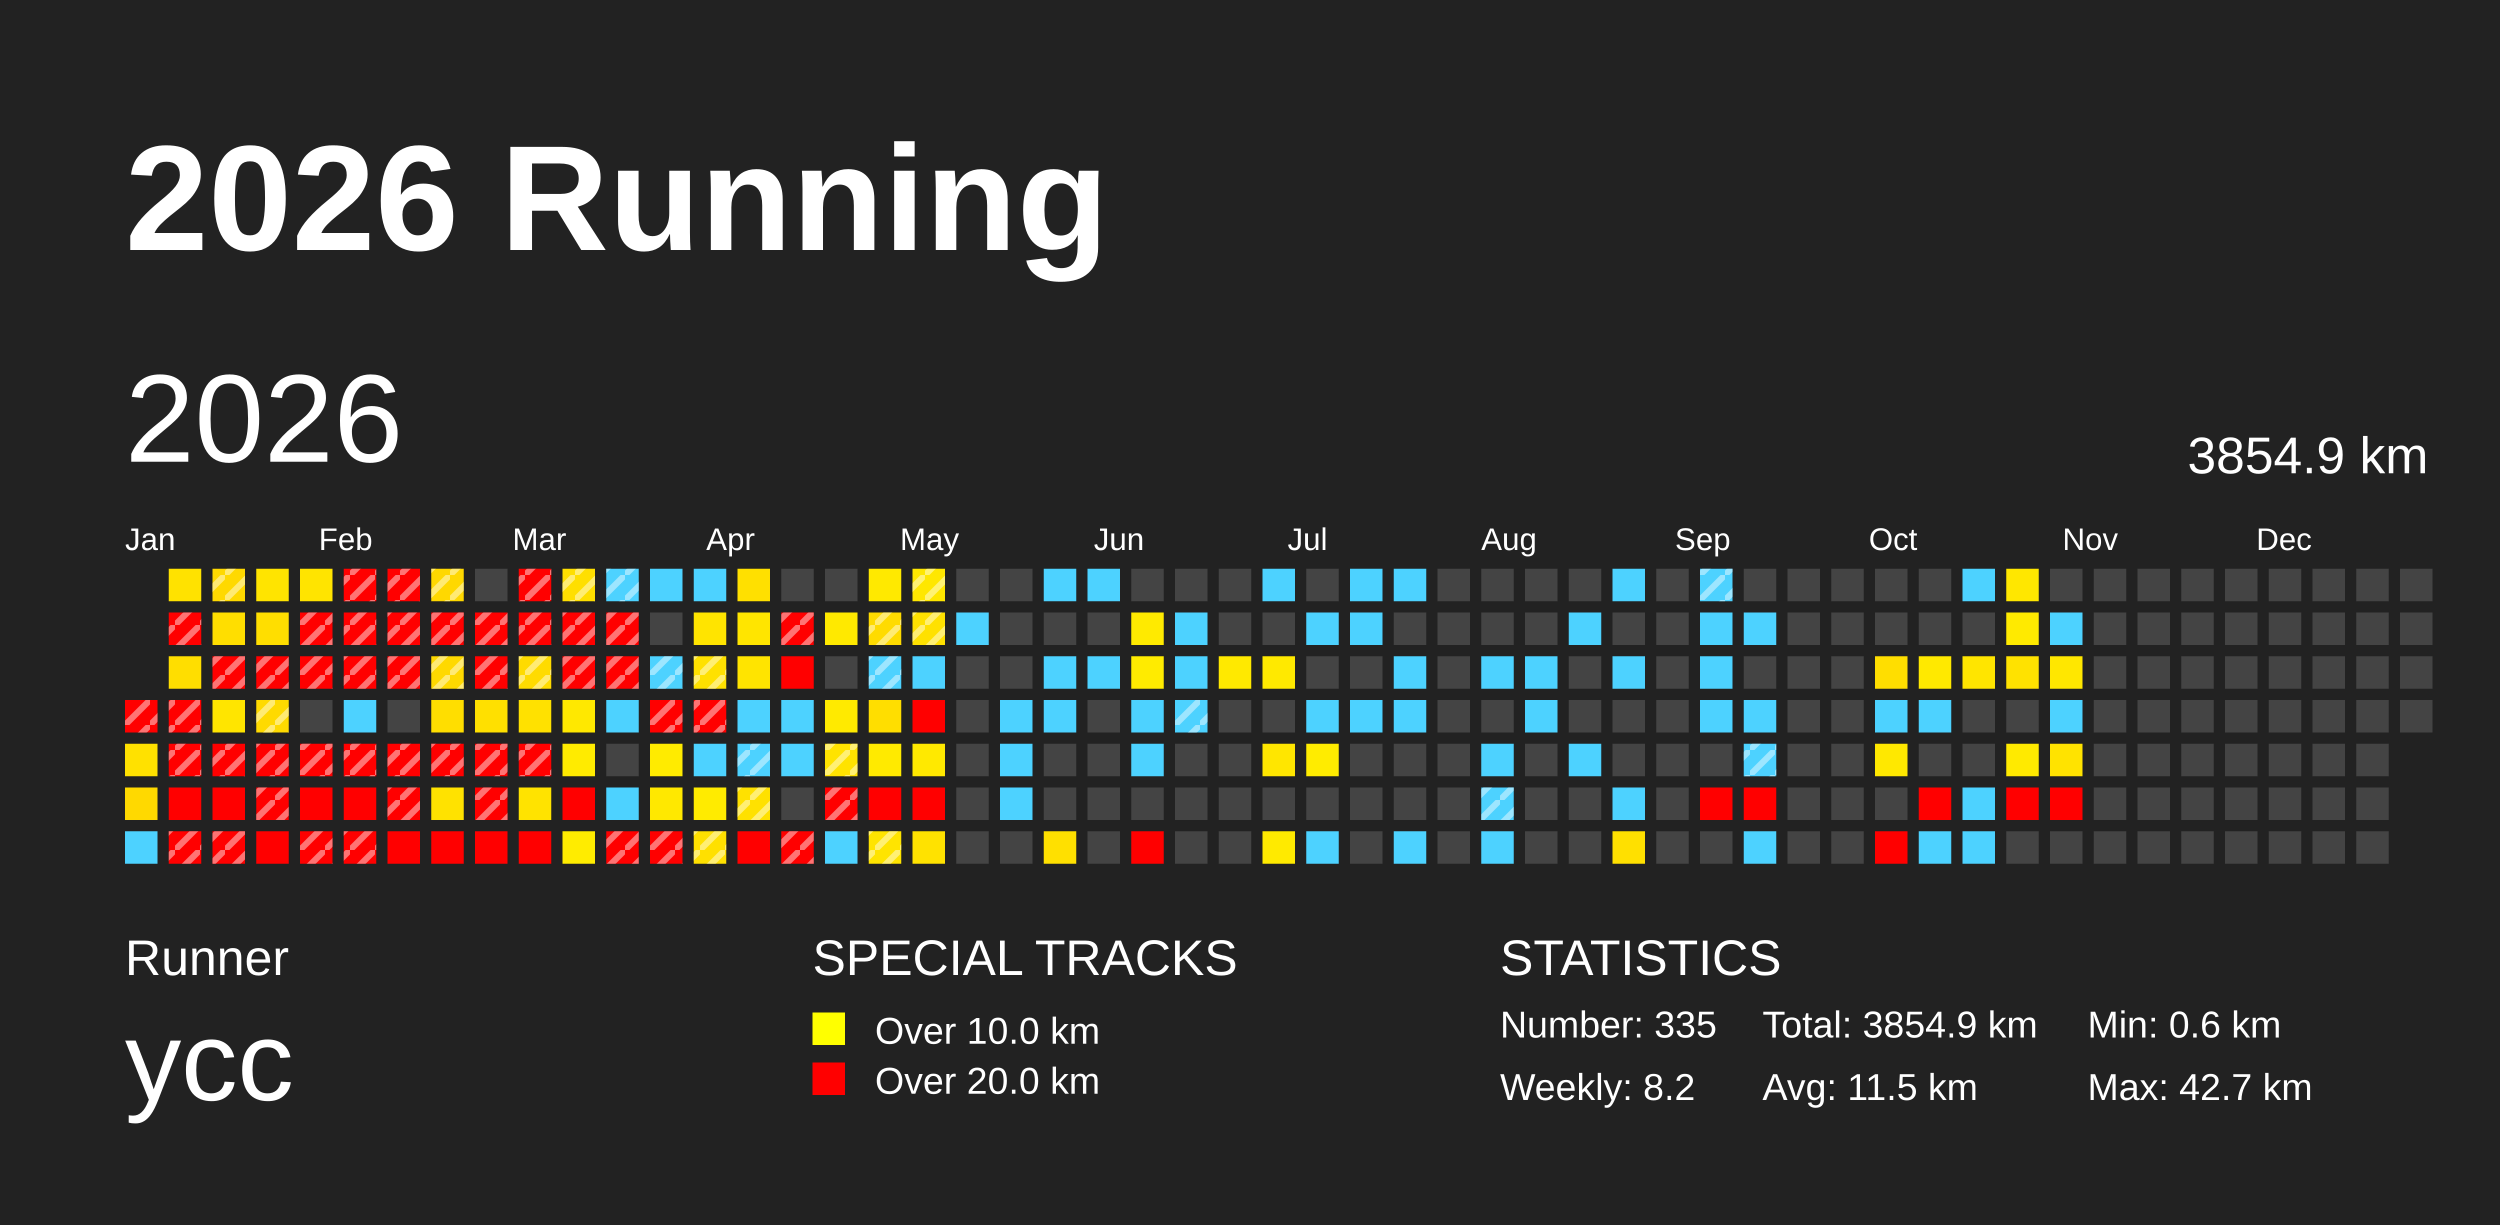
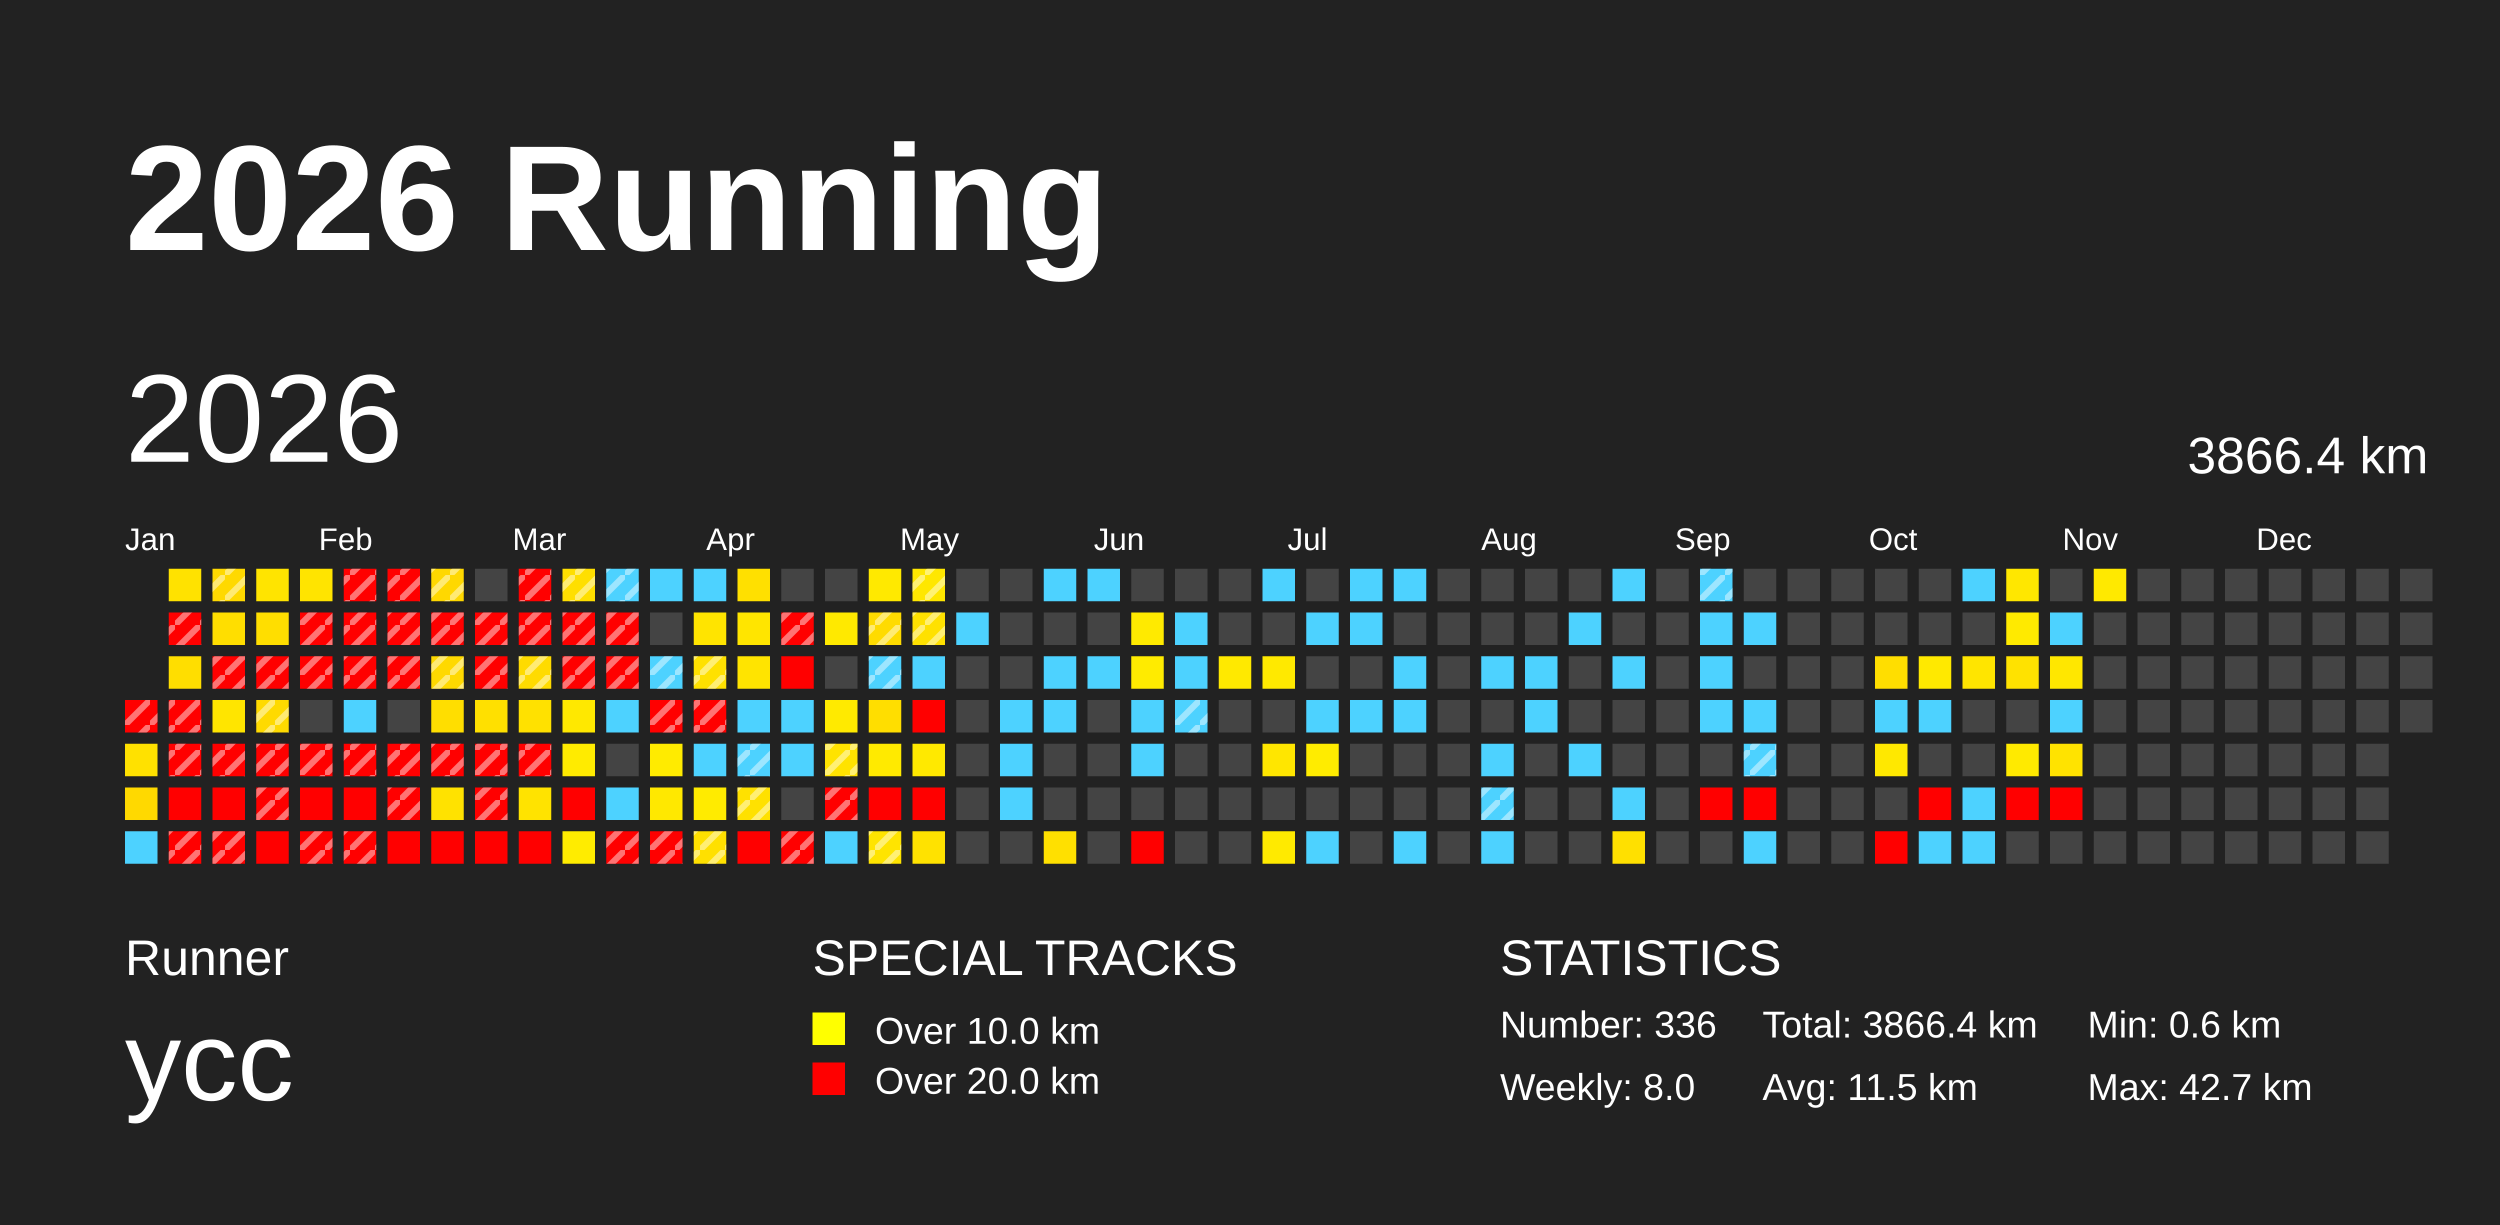
<svg xmlns="http://www.w3.org/2000/svg" baseProfile="full" height="98mm" version="1.1" viewBox="0,0,200,98" width="200mm">
  <defs>
    <pattern height="2" id="indoor-stripe" patternUnits="userSpaceOnUse" width="2">
      <line stroke="white" stroke-opacity="0.45" stroke-width="0.5" x1="0" x2="2" y1="2" y2="0" />
    </pattern>
  </defs>
  <rect fill="#222222" height="98" width="200" x="0" y="0" />
  <text fill="#FFFFFF" style="font-size:12px; font-family:Arial; font-weight:bold;" x="10" y="20">2026 Running</text>
  <text fill="#FFFFFF" style="font-size:4px; font-family:Arial" x="10" y="78">Runner</text>
  <text fill="#FFFFFF" style="font-size:9px; font-family:Arial" x="10" y="88">ycc</text>
  <text fill="#FFFFFF" style="font-size:4px; font-family:Arial" x="65" y="78">SPECIAL TRACKS</text>
  <rect fill="yellow" height="2.6" width="2.6" x="65" y="81" />
  <text fill="#FFFFFF" style="font-size:3px; font-family:Arial" x="70" y="83.5">Over 10.0 km</text>
  <rect fill="red" height="2.6" width="2.6" x="65" y="85" />
  <text fill="#FFFFFF" style="font-size:3px; font-family:Arial" x="70" y="87.5">Over 20.0 km</text>
  <text fill="#FFFFFF" style="font-size:4px; font-family:Arial" x="120" y="78">STATISTICS</text>
-   <text fill="#FFFFFF" style="font-size:3px; font-family:Arial" x="120" y="83">Number: 335</text>
-   <text fill="#FFFFFF" style="font-size:3px; font-family:Arial" x="120" y="88">Weekly: 8.2</text>
-   <text fill="#FFFFFF" style="font-size:3px; font-family:Arial" x="141" y="83">Total: 3854.9 km</text>
+   <text fill="#FFFFFF" style="font-size:3px; font-family:Arial" x="120" y="83">Number: 336</text>
+   <text fill="#FFFFFF" style="font-size:3px; font-family:Arial" x="120" y="88">Weekly: 8.0</text>
+   <text fill="#FFFFFF" style="font-size:3px; font-family:Arial" x="141" y="83">Total: 3866.4 km</text>
  <text fill="#FFFFFF" style="font-size:3px; font-family:Arial" x="141" y="88">Avg: 11.5 km</text>
  <text fill="#FFFFFF" style="font-size:3px; font-family:Arial" x="167" y="83">Min: 0.6 km</text>
  <text fill="#FFFFFF" style="font-size:3px; font-family:Arial" x="167" y="88">Max: 42.7 km</text>
  <text dominant-baseline="hanging" fill="#FFFFFF" style="font-size:10.0px; font-family:Arial;" x="10" y="30">2026</text>
-   <text dominant-baseline="hanging" fill="#FFFFFF" style="font-size:4.125px; font-family:Arial;" x="175" y="35">3854.9 km</text>
+   <text dominant-baseline="hanging" fill="#FFFFFF" style="font-size:4.125px; font-family:Arial;" x="175" y="35">3866.4 km</text>
  <text fill="#FFFFFF" style="font-size:2.5px; font-family:Arial" x="10.0" y="44">Jan</text>
  <text fill="#FFFFFF" style="font-size:2.5px; font-family:Arial" x="25.5" y="44">Feb</text>
  <text fill="#FFFFFF" style="font-size:2.5px; font-family:Arial" x="41.0" y="44">Mar</text>
  <text fill="#FFFFFF" style="font-size:2.5px; font-family:Arial" x="56.5" y="44">Apr</text>
  <text fill="#FFFFFF" style="font-size:2.5px; font-family:Arial" x="72.0" y="44">May</text>
  <text fill="#FFFFFF" style="font-size:2.5px; font-family:Arial" x="87.5" y="44">Jun</text>
  <text fill="#FFFFFF" style="font-size:2.5px; font-family:Arial" x="103.0" y="44">Jul</text>
  <text fill="#FFFFFF" style="font-size:2.5px; font-family:Arial" x="118.5" y="44">Aug</text>
  <text fill="#FFFFFF" style="font-size:2.5px; font-family:Arial" x="134.0" y="44">Sep</text>
  <text fill="#FFFFFF" style="font-size:2.5px; font-family:Arial" x="149.5" y="44">Oct</text>
  <text fill="#FFFFFF" style="font-size:2.5px; font-family:Arial" x="165.0" y="44">Nov</text>
  <text fill="#FFFFFF" style="font-size:2.5px; font-family:Arial" x="180.5" y="44">Dec</text>
  <rect fill="red" height="2.6" width="2.6" x="10.0" y="56.0" />
  <rect fill="url(#indoor-stripe)" height="2.6" width="2.6" x="10.0" y="56.0" />
  <rect fill="#ffe100" height="2.6" width="2.6" x="10.0" y="59.5" />
  <rect fill="#ffd900" height="2.6" width="2.6" x="10.0" y="63.0" />
  <rect fill="#4dd2ff" height="2.6" width="2.6" x="10.0" y="66.5" />
  <rect fill="#ffe200" height="2.6" width="2.6" x="13.5" y="45.5" />
  <rect fill="red" height="2.6" width="2.6" x="13.5" y="49.0" />
  <rect fill="url(#indoor-stripe)" height="2.6" width="2.6" x="13.5" y="49.0" />
  <rect fill="#ffde00" height="2.6" width="2.6" x="13.5" y="52.5" />
  <rect fill="red" height="2.6" width="2.6" x="13.5" y="56.0" />
  <rect fill="url(#indoor-stripe)" height="2.6" width="2.6" x="13.5" y="56.0" />
  <rect fill="red" height="2.6" width="2.6" x="13.5" y="59.5" />
  <rect fill="url(#indoor-stripe)" height="2.6" width="2.6" x="13.5" y="59.5" />
  <rect fill="red" height="2.6" width="2.6" x="13.5" y="63.0" />
  <rect fill="red" height="2.6" width="2.6" x="13.5" y="66.5" />
  <rect fill="url(#indoor-stripe)" height="2.6" width="2.6" x="13.5" y="66.5" />
  <rect fill="#ffd900" height="2.6" width="2.6" x="17.0" y="45.5" />
  <rect fill="url(#indoor-stripe)" height="2.6" width="2.6" x="17.0" y="45.5" />
  <rect fill="#ffde00" height="2.6" width="2.6" x="17.0" y="49.0" />
  <rect fill="red" height="2.6" width="2.6" x="17.0" y="52.5" />
  <rect fill="url(#indoor-stripe)" height="2.6" width="2.6" x="17.0" y="52.5" />
  <rect fill="#ffe500" height="2.6" width="2.6" x="17.0" y="56.0" />
  <rect fill="red" height="2.6" width="2.6" x="17.0" y="59.5" />
  <rect fill="url(#indoor-stripe)" height="2.6" width="2.6" x="17.0" y="59.5" />
  <rect fill="red" height="2.6" width="2.6" x="17.0" y="63.0" />
  <rect fill="red" height="2.6" width="2.6" x="17.0" y="66.5" />
  <rect fill="url(#indoor-stripe)" height="2.6" width="2.6" x="17.0" y="66.5" />
  <rect fill="#ffe400" height="2.6" width="2.6" x="20.5" y="45.5" />
  <rect fill="#ffde00" height="2.6" width="2.6" x="20.5" y="49.0" />
  <rect fill="red" height="2.6" width="2.6" x="20.5" y="52.5" />
  <rect fill="url(#indoor-stripe)" height="2.6" width="2.6" x="20.5" y="52.5" />
  <rect fill="#ffda00" height="2.6" width="2.6" x="20.5" y="56.0" />
  <rect fill="url(#indoor-stripe)" height="2.6" width="2.6" x="20.5" y="56.0" />
  <rect fill="red" height="2.6" width="2.6" x="20.5" y="59.5" />
  <rect fill="url(#indoor-stripe)" height="2.6" width="2.6" x="20.5" y="59.5" />
  <rect fill="red" height="2.6" width="2.6" x="20.5" y="63.0" />
  <rect fill="url(#indoor-stripe)" height="2.6" width="2.6" x="20.5" y="63.0" />
  <rect fill="red" height="2.6" width="2.6" x="20.5" y="66.5" />
  <rect fill="#ffe400" height="2.6" width="2.6" x="24.0" y="45.5" />
  <rect fill="red" height="2.6" width="2.6" x="24.0" y="49.0" />
  <rect fill="url(#indoor-stripe)" height="2.6" width="2.6" x="24.0" y="49.0" />
  <rect fill="red" height="2.6" width="2.6" x="24.0" y="52.5" />
  <rect fill="url(#indoor-stripe)" height="2.6" width="2.6" x="24.0" y="52.5" />
  <rect fill="#444444" height="2.6" width="2.6" x="24.0" y="56.0" />
  <rect fill="red" height="2.6" width="2.6" x="24.0" y="59.5" />
  <rect fill="url(#indoor-stripe)" height="2.6" width="2.6" x="24.0" y="59.5" />
  <rect fill="red" height="2.6" width="2.6" x="24.0" y="63.0" />
  <rect fill="red" height="2.6" width="2.6" x="24.0" y="66.5" />
  <rect fill="url(#indoor-stripe)" height="2.6" width="2.6" x="24.0" y="66.5" />
  <rect fill="red" height="2.6" width="2.6" x="27.5" y="45.5" />
  <rect fill="url(#indoor-stripe)" height="2.6" width="2.6" x="27.5" y="45.5" />
  <rect fill="red" height="2.6" width="2.6" x="27.5" y="49.0" />
  <rect fill="url(#indoor-stripe)" height="2.6" width="2.6" x="27.5" y="49.0" />
  <rect fill="red" height="2.6" width="2.6" x="27.5" y="52.5" />
  <rect fill="url(#indoor-stripe)" height="2.6" width="2.6" x="27.5" y="52.5" />
  <rect fill="#4dd2ff" height="2.6" width="2.6" x="27.5" y="56.0" />
  <rect fill="red" height="2.6" width="2.6" x="27.5" y="59.5" />
  <rect fill="url(#indoor-stripe)" height="2.6" width="2.6" x="27.5" y="59.5" />
  <rect fill="red" height="2.6" width="2.6" x="27.5" y="63.0" />
  <rect fill="red" height="2.6" width="2.6" x="27.5" y="66.5" />
  <rect fill="url(#indoor-stripe)" height="2.6" width="2.6" x="27.5" y="66.5" />
  <rect fill="red" height="2.6" width="2.6" x="31.0" y="45.5" />
  <rect fill="url(#indoor-stripe)" height="2.6" width="2.6" x="31.0" y="45.5" />
  <rect fill="red" height="2.6" width="2.6" x="31.0" y="49.0" />
  <rect fill="url(#indoor-stripe)" height="2.6" width="2.6" x="31.0" y="49.0" />
  <rect fill="red" height="2.6" width="2.6" x="31.0" y="52.5" />
  <rect fill="url(#indoor-stripe)" height="2.6" width="2.6" x="31.0" y="52.5" />
  <rect fill="#444444" height="2.6" width="2.6" x="31.0" y="56.0" />
  <rect fill="red" height="2.6" width="2.6" x="31.0" y="59.5" />
  <rect fill="url(#indoor-stripe)" height="2.6" width="2.6" x="31.0" y="59.5" />
  <rect fill="red" height="2.6" width="2.6" x="31.0" y="63.0" />
  <rect fill="url(#indoor-stripe)" height="2.6" width="2.6" x="31.0" y="63.0" />
  <rect fill="red" height="2.6" width="2.6" x="31.0" y="66.5" />
  <rect fill="#ffd800" height="2.6" width="2.6" x="34.5" y="45.5" />
  <rect fill="url(#indoor-stripe)" height="2.6" width="2.6" x="34.5" y="45.5" />
  <rect fill="red" height="2.6" width="2.6" x="34.5" y="49.0" />
  <rect fill="url(#indoor-stripe)" height="2.6" width="2.6" x="34.5" y="49.0" />
  <rect fill="#ffd900" height="2.6" width="2.6" x="34.5" y="52.5" />
  <rect fill="url(#indoor-stripe)" height="2.6" width="2.6" x="34.5" y="52.5" />
  <rect fill="#ffde00" height="2.6" width="2.6" x="34.5" y="56.0" />
  <rect fill="red" height="2.6" width="2.6" x="34.5" y="59.5" />
  <rect fill="url(#indoor-stripe)" height="2.6" width="2.6" x="34.5" y="59.5" />
  <rect fill="#ffe200" height="2.6" width="2.6" x="34.5" y="63.0" />
  <rect fill="red" height="2.6" width="2.6" x="34.5" y="66.5" />
  <rect fill="#444444" height="2.6" width="2.6" x="38.0" y="45.5" />
  <rect fill="red" height="2.6" width="2.6" x="38.0" y="49.0" />
  <rect fill="url(#indoor-stripe)" height="2.6" width="2.6" x="38.0" y="49.0" />
  <rect fill="red" height="2.6" width="2.6" x="38.0" y="52.5" />
  <rect fill="url(#indoor-stripe)" height="2.6" width="2.6" x="38.0" y="52.5" />
  <rect fill="#ffe000" height="2.6" width="2.6" x="38.0" y="56.0" />
  <rect fill="red" height="2.6" width="2.6" x="38.0" y="59.5" />
  <rect fill="url(#indoor-stripe)" height="2.6" width="2.6" x="38.0" y="59.5" />
  <rect fill="red" height="2.6" width="2.6" x="38.0" y="63.0" />
  <rect fill="url(#indoor-stripe)" height="2.6" width="2.6" x="38.0" y="63.0" />
  <rect fill="red" height="2.6" width="2.6" x="38.0" y="66.5" />
  <rect fill="red" height="2.6" width="2.6" x="41.5" y="45.5" />
  <rect fill="url(#indoor-stripe)" height="2.6" width="2.6" x="41.5" y="45.5" />
  <rect fill="red" height="2.6" width="2.6" x="41.5" y="49.0" />
  <rect fill="url(#indoor-stripe)" height="2.6" width="2.6" x="41.5" y="49.0" />
  <rect fill="#ffdb00" height="2.6" width="2.6" x="41.5" y="52.5" />
  <rect fill="url(#indoor-stripe)" height="2.6" width="2.6" x="41.5" y="52.5" />
  <rect fill="#ffe100" height="2.6" width="2.6" x="41.5" y="56.0" />
  <rect fill="red" height="2.6" width="2.6" x="41.5" y="59.5" />
  <rect fill="url(#indoor-stripe)" height="2.6" width="2.6" x="41.5" y="59.5" />
  <rect fill="#ffe300" height="2.6" width="2.6" x="41.5" y="63.0" />
  <rect fill="red" height="2.6" width="2.6" x="41.5" y="66.5" />
  <rect fill="#ffdf00" height="2.6" width="2.6" x="45.0" y="45.5" />
  <rect fill="url(#indoor-stripe)" height="2.6" width="2.6" x="45.0" y="45.5" />
  <rect fill="red" height="2.6" width="2.6" x="45.0" y="49.0" />
  <rect fill="url(#indoor-stripe)" height="2.6" width="2.6" x="45.0" y="49.0" />
  <rect fill="red" height="2.6" width="2.6" x="45.0" y="52.5" />
  <rect fill="url(#indoor-stripe)" height="2.6" width="2.6" x="45.0" y="52.5" />
  <rect fill="#ffe800" height="2.6" width="2.6" x="45.0" y="56.0" />
  <rect fill="#ffeb00" height="2.6" width="2.6" x="45.0" y="59.5" />
  <rect fill="red" height="2.6" width="2.6" x="45.0" y="63.0" />
  <rect fill="#ffec00" height="2.6" width="2.6" x="45.0" y="66.5" />
  <rect fill="#4dd2ff" height="2.6" width="2.6" x="48.5" y="45.5" />
  <rect fill="url(#indoor-stripe)" height="2.6" width="2.6" x="48.5" y="45.5" />
  <rect fill="red" height="2.6" width="2.6" x="48.5" y="49.0" />
  <rect fill="url(#indoor-stripe)" height="2.6" width="2.6" x="48.5" y="49.0" />
  <rect fill="red" height="2.6" width="2.6" x="48.5" y="52.5" />
  <rect fill="url(#indoor-stripe)" height="2.6" width="2.6" x="48.5" y="52.5" />
  <rect fill="#4dd2ff" height="2.6" width="2.6" x="48.5" y="56.0" />
  <rect fill="#444444" height="2.6" width="2.6" x="48.5" y="59.5" />
  <rect fill="#4dd2ff" height="2.6" width="2.6" x="48.5" y="63.0" />
  <rect fill="red" height="2.6" width="2.6" x="48.5" y="66.5" />
  <rect fill="url(#indoor-stripe)" height="2.6" width="2.6" x="48.5" y="66.5" />
  <rect fill="#4dd2ff" height="2.6" width="2.6" x="52.0" y="45.5" />
  <rect fill="#444444" height="2.6" width="2.6" x="52.0" y="49.0" />
  <rect fill="#4dd2ff" height="2.6" width="2.6" x="52.0" y="52.5" />
  <rect fill="url(#indoor-stripe)" height="2.6" width="2.6" x="52.0" y="52.5" />
  <rect fill="red" height="2.6" width="2.6" x="52.0" y="56.0" />
  <rect fill="url(#indoor-stripe)" height="2.6" width="2.6" x="52.0" y="56.0" />
  <rect fill="#ffeb00" height="2.6" width="2.6" x="52.0" y="59.5" />
  <rect fill="#ffe800" height="2.6" width="2.6" x="52.0" y="63.0" />
  <rect fill="red" height="2.6" width="2.6" x="52.0" y="66.5" />
  <rect fill="url(#indoor-stripe)" height="2.6" width="2.6" x="52.0" y="66.5" />
  <rect fill="#4dd2ff" height="2.6" width="2.6" x="55.5" y="45.5" />
  <rect fill="#ffe400" height="2.6" width="2.6" x="55.5" y="49.0" />
  <rect fill="#ffe100" height="2.6" width="2.6" x="55.5" y="52.5" />
  <rect fill="url(#indoor-stripe)" height="2.6" width="2.6" x="55.5" y="52.5" />
  <rect fill="red" height="2.6" width="2.6" x="55.5" y="56.0" />
  <rect fill="url(#indoor-stripe)" height="2.6" width="2.6" x="55.5" y="56.0" />
  <rect fill="#4dd2ff" height="2.6" width="2.6" x="55.5" y="59.5" />
  <rect fill="#ffeb00" height="2.6" width="2.6" x="55.5" y="63.0" />
  <rect fill="#ffe000" height="2.6" width="2.6" x="55.5" y="66.5" />
  <rect fill="url(#indoor-stripe)" height="2.6" width="2.6" x="55.5" y="66.5" />
  <rect fill="#ffe000" height="2.6" width="2.6" x="59.0" y="45.5" />
  <rect fill="#ffe500" height="2.6" width="2.6" x="59.0" y="49.0" />
  <rect fill="#ffe400" height="2.6" width="2.6" x="59.0" y="52.5" />
  <rect fill="#4dd2ff" height="2.6" width="2.6" x="59.0" y="56.0" />
  <rect fill="#4dd2ff" height="2.6" width="2.6" x="59.0" y="59.5" />
  <rect fill="url(#indoor-stripe)" height="2.6" width="2.6" x="59.0" y="59.5" />
  <rect fill="#ffe100" height="2.6" width="2.6" x="59.0" y="63.0" />
  <rect fill="url(#indoor-stripe)" height="2.6" width="2.6" x="59.0" y="63.0" />
  <rect fill="red" height="2.6" width="2.6" x="59.0" y="66.5" />
  <rect fill="#444444" height="2.6" width="2.6" x="62.5" y="45.5" />
  <rect fill="red" height="2.6" width="2.6" x="62.5" y="49.0" />
  <rect fill="url(#indoor-stripe)" height="2.6" width="2.6" x="62.5" y="49.0" />
  <rect fill="red" height="2.6" width="2.6" x="62.5" y="52.5" />
  <rect fill="#4dd2ff" height="2.6" width="2.6" x="62.5" y="56.0" />
  <rect fill="#4dd2ff" height="2.6" width="2.6" x="62.5" y="59.5" />
  <rect fill="#444444" height="2.6" width="2.6" x="62.5" y="63.0" />
  <rect fill="red" height="2.6" width="2.6" x="62.5" y="66.5" />
  <rect fill="url(#indoor-stripe)" height="2.6" width="2.6" x="62.5" y="66.5" />
  <rect fill="#444444" height="2.6" width="2.6" x="66.0" y="45.5" />
  <rect fill="#ffe900" height="2.6" width="2.6" x="66.0" y="49.0" />
  <rect fill="#444444" height="2.6" width="2.6" x="66.0" y="52.5" />
  <rect fill="#ffea00" height="2.6" width="2.6" x="66.0" y="56.0" />
  <rect fill="#ffe300" height="2.6" width="2.6" x="66.0" y="59.5" />
  <rect fill="url(#indoor-stripe)" height="2.6" width="2.6" x="66.0" y="59.5" />
  <rect fill="red" height="2.6" width="2.6" x="66.0" y="63.0" />
  <rect fill="url(#indoor-stripe)" height="2.6" width="2.6" x="66.0" y="63.0" />
  <rect fill="#4dd2ff" height="2.6" width="2.6" x="66.0" y="66.5" />
  <rect fill="#ffe900" height="2.6" width="2.6" x="69.5" y="45.5" />
  <rect fill="#ffdb00" height="2.6" width="2.6" x="69.5" y="49.0" />
  <rect fill="url(#indoor-stripe)" height="2.6" width="2.6" x="69.5" y="49.0" />
  <rect fill="#4dd2ff" height="2.6" width="2.6" x="69.5" y="52.5" />
  <rect fill="url(#indoor-stripe)" height="2.6" width="2.6" x="69.5" y="52.5" />
  <rect fill="#ffde00" height="2.6" width="2.6" x="69.5" y="56.0" />
  <rect fill="#ffea00" height="2.6" width="2.6" x="69.5" y="59.5" />
  <rect fill="red" height="2.6" width="2.6" x="69.5" y="63.0" />
  <rect fill="#ffe400" height="2.6" width="2.6" x="69.5" y="66.5" />
  <rect fill="url(#indoor-stripe)" height="2.6" width="2.6" x="69.5" y="66.5" />
  <rect fill="#ffe700" height="2.6" width="2.6" x="73.0" y="45.5" />
  <rect fill="url(#indoor-stripe)" height="2.6" width="2.6" x="73.0" y="45.5" />
  <rect fill="#ffe100" height="2.6" width="2.6" x="73.0" y="49.0" />
  <rect fill="url(#indoor-stripe)" height="2.6" width="2.6" x="73.0" y="49.0" />
  <rect fill="#4dd2ff" height="2.6" width="2.6" x="73.0" y="52.5" />
  <rect fill="red" height="2.6" width="2.6" x="73.0" y="56.0" />
  <rect fill="#ffe900" height="2.6" width="2.6" x="73.0" y="59.5" />
  <rect fill="red" height="2.6" width="2.6" x="73.0" y="63.0" />
  <rect fill="#ffe200" height="2.6" width="2.6" x="73.0" y="66.5" />
  <rect fill="#444444" height="2.6" width="2.6" x="76.5" y="45.5" />
  <rect fill="#4dd2ff" height="2.6" width="2.6" x="76.5" y="49.0" />
  <rect fill="#444444" height="2.6" width="2.6" x="76.5" y="52.5" />
  <rect fill="#444444" height="2.6" width="2.6" x="76.5" y="56.0" />
  <rect fill="#444444" height="2.6" width="2.6" x="76.5" y="59.5" />
  <rect fill="#444444" height="2.6" width="2.6" x="76.5" y="63.0" />
  <rect fill="#444444" height="2.6" width="2.6" x="76.5" y="66.5" />
  <rect fill="#444444" height="2.6" width="2.6" x="80.0" y="45.5" />
  <rect fill="#444444" height="2.6" width="2.6" x="80.0" y="49.0" />
  <rect fill="#444444" height="2.6" width="2.6" x="80.0" y="52.5" />
  <rect fill="#4dd2ff" height="2.6" width="2.6" x="80.0" y="56.0" />
  <rect fill="#4dd2ff" height="2.6" width="2.6" x="80.0" y="59.5" />
  <rect fill="#4dd2ff" height="2.6" width="2.6" x="80.0" y="63.0" />
  <rect fill="#444444" height="2.6" width="2.6" x="80.0" y="66.5" />
  <rect fill="#4dd2ff" height="2.6" width="2.6" x="83.5" y="45.5" />
  <rect fill="#444444" height="2.6" width="2.6" x="83.5" y="49.0" />
  <rect fill="#4dd2ff" height="2.6" width="2.6" x="83.5" y="52.5" />
  <rect fill="#4dd2ff" height="2.6" width="2.6" x="83.5" y="56.0" />
  <rect fill="#444444" height="2.6" width="2.6" x="83.5" y="59.5" />
  <rect fill="#444444" height="2.6" width="2.6" x="83.5" y="63.0" />
  <rect fill="#ffe000" height="2.6" width="2.6" x="83.5" y="66.5" />
  <rect fill="#4dd2ff" height="2.6" width="2.6" x="87.0" y="45.5" />
  <rect fill="#444444" height="2.6" width="2.6" x="87.0" y="49.0" />
  <rect fill="#4dd2ff" height="2.6" width="2.6" x="87.0" y="52.5" />
  <rect fill="#444444" height="2.6" width="2.6" x="87.0" y="56.0" />
  <rect fill="#444444" height="2.6" width="2.6" x="87.0" y="59.5" />
  <rect fill="#444444" height="2.6" width="2.6" x="87.0" y="63.0" />
  <rect fill="#444444" height="2.6" width="2.6" x="87.0" y="66.5" />
  <rect fill="#444444" height="2.6" width="2.6" x="90.5" y="45.5" />
  <rect fill="#ffea00" height="2.6" width="2.6" x="90.5" y="49.0" />
  <rect fill="#ffeb00" height="2.6" width="2.6" x="90.5" y="52.5" />
  <rect fill="#4dd2ff" height="2.6" width="2.6" x="90.5" y="56.0" />
  <rect fill="#4dd2ff" height="2.6" width="2.6" x="90.5" y="59.5" />
  <rect fill="#444444" height="2.6" width="2.6" x="90.5" y="63.0" />
  <rect fill="red" height="2.6" width="2.6" x="90.5" y="66.5" />
  <rect fill="#444444" height="2.6" width="2.6" x="94.0" y="45.5" />
  <rect fill="#4dd2ff" height="2.6" width="2.6" x="94.0" y="49.0" />
  <rect fill="#4dd2ff" height="2.6" width="2.6" x="94.0" y="52.5" />
  <rect fill="#4dd2ff" height="2.6" width="2.6" x="94.0" y="56.0" />
  <rect fill="url(#indoor-stripe)" height="2.6" width="2.6" x="94.0" y="56.0" />
  <rect fill="#444444" height="2.6" width="2.6" x="94.0" y="59.5" />
  <rect fill="#444444" height="2.6" width="2.6" x="94.0" y="63.0" />
  <rect fill="#444444" height="2.6" width="2.6" x="94.0" y="66.5" />
  <rect fill="#444444" height="2.6" width="2.6" x="97.5" y="45.5" />
  <rect fill="#444444" height="2.6" width="2.6" x="97.5" y="49.0" />
  <rect fill="#ffe900" height="2.6" width="2.6" x="97.5" y="52.5" />
  <rect fill="#444444" height="2.6" width="2.6" x="97.5" y="56.0" />
  <rect fill="#444444" height="2.6" width="2.6" x="97.5" y="59.5" />
  <rect fill="#444444" height="2.6" width="2.6" x="97.5" y="63.0" />
  <rect fill="#444444" height="2.6" width="2.6" x="97.5" y="66.5" />
  <rect fill="#4dd2ff" height="2.6" width="2.6" x="101.0" y="45.5" />
  <rect fill="#444444" height="2.6" width="2.6" x="101.0" y="49.0" />
  <rect fill="#ffe900" height="2.6" width="2.6" x="101.0" y="52.5" />
  <rect fill="#444444" height="2.6" width="2.6" x="101.0" y="56.0" />
  <rect fill="#ffe600" height="2.6" width="2.6" x="101.0" y="59.5" />
  <rect fill="#444444" height="2.6" width="2.6" x="101.0" y="63.0" />
  <rect fill="#ffea00" height="2.6" width="2.6" x="101.0" y="66.5" />
  <rect fill="#444444" height="2.6" width="2.6" x="104.5" y="45.5" />
  <rect fill="#4dd2ff" height="2.6" width="2.6" x="104.5" y="49.0" />
  <rect fill="#444444" height="2.6" width="2.6" x="104.5" y="52.5" />
  <rect fill="#4dd2ff" height="2.6" width="2.6" x="104.5" y="56.0" />
  <rect fill="#ffec00" height="2.6" width="2.6" x="104.5" y="59.5" />
  <rect fill="#444444" height="2.6" width="2.6" x="104.5" y="63.0" />
  <rect fill="#4dd2ff" height="2.6" width="2.6" x="104.5" y="66.5" />
  <rect fill="#4dd2ff" height="2.6" width="2.6" x="108.0" y="45.5" />
  <rect fill="#4dd2ff" height="2.6" width="2.6" x="108.0" y="49.0" />
  <rect fill="#444444" height="2.6" width="2.6" x="108.0" y="52.5" />
  <rect fill="#4dd2ff" height="2.6" width="2.6" x="108.0" y="56.0" />
  <rect fill="#444444" height="2.6" width="2.6" x="108.0" y="59.5" />
  <rect fill="#444444" height="2.6" width="2.6" x="108.0" y="63.0" />
  <rect fill="#444444" height="2.6" width="2.6" x="108.0" y="66.5" />
  <rect fill="#4dd2ff" height="2.6" width="2.6" x="111.5" y="45.5" />
  <rect fill="#444444" height="2.6" width="2.6" x="111.5" y="49.0" />
  <rect fill="#4dd2ff" height="2.6" width="2.6" x="111.5" y="52.5" />
  <rect fill="#4dd2ff" height="2.6" width="2.6" x="111.5" y="56.0" />
  <rect fill="#444444" height="2.6" width="2.6" x="111.5" y="59.5" />
  <rect fill="#444444" height="2.6" width="2.6" x="111.5" y="63.0" />
  <rect fill="#4dd2ff" height="2.6" width="2.6" x="111.5" y="66.5" />
  <rect fill="#444444" height="2.6" width="2.6" x="115.0" y="45.5" />
  <rect fill="#444444" height="2.6" width="2.6" x="115.0" y="49.0" />
  <rect fill="#444444" height="2.6" width="2.6" x="115.0" y="52.5" />
  <rect fill="#444444" height="2.6" width="2.6" x="115.0" y="56.0" />
  <rect fill="#444444" height="2.6" width="2.6" x="115.0" y="59.5" />
  <rect fill="#444444" height="2.6" width="2.6" x="115.0" y="63.0" />
  <rect fill="#444444" height="2.6" width="2.6" x="115.0" y="66.5" />
  <rect fill="#444444" height="2.6" width="2.6" x="118.5" y="45.5" />
  <rect fill="#444444" height="2.6" width="2.6" x="118.5" y="49.0" />
  <rect fill="#4dd2ff" height="2.6" width="2.6" x="118.5" y="52.5" />
  <rect fill="#444444" height="2.6" width="2.6" x="118.5" y="56.0" />
  <rect fill="#4dd2ff" height="2.6" width="2.6" x="118.5" y="59.5" />
  <rect fill="#4dd2ff" height="2.6" width="2.6" x="118.5" y="63.0" />
  <rect fill="url(#indoor-stripe)" height="2.6" width="2.6" x="118.5" y="63.0" />
  <rect fill="#4dd2ff" height="2.6" width="2.6" x="118.5" y="66.5" />
  <rect fill="#444444" height="2.6" width="2.6" x="122.0" y="45.5" />
  <rect fill="#444444" height="2.6" width="2.6" x="122.0" y="49.0" />
  <rect fill="#4dd2ff" height="2.6" width="2.6" x="122.0" y="52.5" />
  <rect fill="#4dd2ff" height="2.6" width="2.6" x="122.0" y="56.0" />
  <rect fill="#444444" height="2.6" width="2.6" x="122.0" y="59.5" />
  <rect fill="#444444" height="2.6" width="2.6" x="122.0" y="63.0" />
  <rect fill="#444444" height="2.6" width="2.6" x="122.0" y="66.5" />
  <rect fill="#444444" height="2.6" width="2.6" x="125.5" y="45.5" />
  <rect fill="#4dd2ff" height="2.6" width="2.6" x="125.5" y="49.0" />
  <rect fill="#444444" height="2.6" width="2.6" x="125.5" y="52.5" />
  <rect fill="#444444" height="2.6" width="2.6" x="125.5" y="56.0" />
  <rect fill="#4dd2ff" height="2.6" width="2.6" x="125.5" y="59.5" />
  <rect fill="#444444" height="2.6" width="2.6" x="125.5" y="63.0" />
  <rect fill="#444444" height="2.6" width="2.6" x="125.5" y="66.5" />
  <rect fill="#4dd2ff" height="2.6" width="2.6" x="129.0" y="45.5" />
  <rect fill="#444444" height="2.6" width="2.6" x="129.0" y="49.0" />
  <rect fill="#4dd2ff" height="2.6" width="2.6" x="129.0" y="52.5" />
  <rect fill="#444444" height="2.6" width="2.6" x="129.0" y="56.0" />
  <rect fill="#444444" height="2.6" width="2.6" x="129.0" y="59.5" />
  <rect fill="#4dd2ff" height="2.6" width="2.6" x="129.0" y="63.0" />
  <rect fill="#ffe000" height="2.6" width="2.6" x="129.0" y="66.5" />
  <rect fill="#444444" height="2.6" width="2.6" x="132.5" y="45.5" />
  <rect fill="#444444" height="2.6" width="2.6" x="132.5" y="49.0" />
  <rect fill="#444444" height="2.6" width="2.6" x="132.5" y="52.5" />
  <rect fill="#444444" height="2.6" width="2.6" x="132.5" y="56.0" />
  <rect fill="#444444" height="2.6" width="2.6" x="132.5" y="59.5" />
  <rect fill="#444444" height="2.6" width="2.6" x="132.5" y="63.0" />
  <rect fill="#444444" height="2.6" width="2.6" x="132.5" y="66.5" />
  <rect fill="#4dd2ff" height="2.6" width="2.6" x="136.0" y="45.5" />
  <rect fill="url(#indoor-stripe)" height="2.6" width="2.6" x="136.0" y="45.5" />
  <rect fill="#4dd2ff" height="2.6" width="2.6" x="136.0" y="49.0" />
  <rect fill="#4dd2ff" height="2.6" width="2.6" x="136.0" y="52.5" />
  <rect fill="#4dd2ff" height="2.6" width="2.6" x="136.0" y="56.0" />
  <rect fill="#444444" height="2.6" width="2.6" x="136.0" y="59.5" />
  <rect fill="red" height="2.6" width="2.6" x="136.0" y="63.0" />
  <rect fill="#444444" height="2.6" width="2.6" x="136.0" y="66.5" />
  <rect fill="#444444" height="2.6" width="2.6" x="139.5" y="45.5" />
  <rect fill="#4dd2ff" height="2.6" width="2.6" x="139.5" y="49.0" />
  <rect fill="#444444" height="2.6" width="2.6" x="139.5" y="52.5" />
  <rect fill="#4dd2ff" height="2.6" width="2.6" x="139.5" y="56.0" />
  <rect fill="#4dd2ff" height="2.6" width="2.6" x="139.5" y="59.5" />
  <rect fill="url(#indoor-stripe)" height="2.6" width="2.6" x="139.5" y="59.5" />
  <rect fill="red" height="2.6" width="2.6" x="139.5" y="63.0" />
  <rect fill="#4dd2ff" height="2.6" width="2.6" x="139.5" y="66.5" />
  <rect fill="#444444" height="2.6" width="2.6" x="143.0" y="45.5" />
  <rect fill="#444444" height="2.6" width="2.6" x="143.0" y="49.0" />
  <rect fill="#444444" height="2.6" width="2.6" x="143.0" y="52.5" />
  <rect fill="#444444" height="2.6" width="2.6" x="143.0" y="56.0" />
  <rect fill="#444444" height="2.6" width="2.6" x="143.0" y="59.5" />
  <rect fill="#444444" height="2.6" width="2.6" x="143.0" y="63.0" />
  <rect fill="#444444" height="2.6" width="2.6" x="143.0" y="66.5" />
  <rect fill="#444444" height="2.6" width="2.6" x="146.5" y="45.5" />
  <rect fill="#444444" height="2.6" width="2.6" x="146.5" y="49.0" />
  <rect fill="#444444" height="2.6" width="2.6" x="146.5" y="52.5" />
  <rect fill="#444444" height="2.6" width="2.6" x="146.5" y="56.0" />
  <rect fill="#444444" height="2.6" width="2.6" x="146.5" y="59.5" />
  <rect fill="#444444" height="2.6" width="2.6" x="146.5" y="63.0" />
  <rect fill="#444444" height="2.6" width="2.6" x="146.5" y="66.5" />
  <rect fill="#444444" height="2.6" width="2.6" x="150.0" y="45.5" />
  <rect fill="#444444" height="2.6" width="2.6" x="150.0" y="49.0" />
  <rect fill="#ffde00" height="2.6" width="2.6" x="150.0" y="52.5" />
  <rect fill="#4dd2ff" height="2.6" width="2.6" x="150.0" y="56.0" />
  <rect fill="#ffe800" height="2.6" width="2.6" x="150.0" y="59.5" />
  <rect fill="#444444" height="2.6" width="2.6" x="150.0" y="63.0" />
  <rect fill="red" height="2.6" width="2.6" x="150.0" y="66.5" />
  <rect fill="#444444" height="2.6" width="2.6" x="153.5" y="45.5" />
  <rect fill="#444444" height="2.6" width="2.6" x="153.5" y="49.0" />
  <rect fill="#ffe900" height="2.6" width="2.6" x="153.5" y="52.5" />
  <rect fill="#4dd2ff" height="2.6" width="2.6" x="153.5" y="56.0" />
  <rect fill="#444444" height="2.6" width="2.6" x="153.5" y="59.5" />
  <rect fill="red" height="2.6" width="2.6" x="153.5" y="63.0" />
  <rect fill="#4dd2ff" height="2.6" width="2.6" x="153.5" y="66.5" />
  <rect fill="#4dd2ff" height="2.6" width="2.6" x="157.0" y="45.5" />
  <rect fill="#444444" height="2.6" width="2.6" x="157.0" y="49.0" />
  <rect fill="#ffe500" height="2.6" width="2.6" x="157.0" y="52.5" />
  <rect fill="#444444" height="2.6" width="2.6" x="157.0" y="56.0" />
  <rect fill="#444444" height="2.6" width="2.6" x="157.0" y="59.5" />
  <rect fill="#4dd2ff" height="2.6" width="2.6" x="157.0" y="63.0" />
  <rect fill="#4dd2ff" height="2.6" width="2.6" x="157.0" y="66.5" />
  <rect fill="#ffe700" height="2.6" width="2.6" x="160.5" y="45.5" />
  <rect fill="#ffea00" height="2.6" width="2.6" x="160.5" y="49.0" />
  <rect fill="#ffe200" height="2.6" width="2.6" x="160.5" y="52.5" />
  <rect fill="#444444" height="2.6" width="2.6" x="160.5" y="56.0" />
  <rect fill="#ffea00" height="2.6" width="2.6" x="160.5" y="59.5" />
  <rect fill="red" height="2.6" width="2.6" x="160.5" y="63.0" />
  <rect fill="#444444" height="2.6" width="2.6" x="160.5" y="66.5" />
  <rect fill="#444444" height="2.6" width="2.6" x="164.0" y="45.5" />
  <rect fill="#4dd2ff" height="2.6" width="2.6" x="164.0" y="49.0" />
  <rect fill="#ffe700" height="2.6" width="2.6" x="164.0" y="52.5" />
  <rect fill="#4dd2ff" height="2.6" width="2.6" x="164.0" y="56.0" />
  <rect fill="#ffe300" height="2.6" width="2.6" x="164.0" y="59.5" />
  <rect fill="red" height="2.6" width="2.6" x="164.0" y="63.0" />
  <rect fill="#444444" height="2.6" width="2.6" x="164.0" y="66.5" />
-   <rect fill="#444444" height="2.6" width="2.6" x="167.5" y="45.5" />
+   <rect fill="#ffe900" height="2.6" width="2.6" x="167.5" y="45.5" />
  <rect fill="#444444" height="2.6" width="2.6" x="167.5" y="49.0" />
  <rect fill="#444444" height="2.6" width="2.6" x="167.5" y="52.5" />
  <rect fill="#444444" height="2.6" width="2.6" x="167.5" y="56.0" />
  <rect fill="#444444" height="2.6" width="2.6" x="167.5" y="59.5" />
  <rect fill="#444444" height="2.6" width="2.6" x="167.5" y="63.0" />
  <rect fill="#444444" height="2.6" width="2.6" x="167.5" y="66.5" />
  <rect fill="#444444" height="2.6" width="2.6" x="171.0" y="45.5" />
  <rect fill="#444444" height="2.6" width="2.6" x="171.0" y="49.0" />
  <rect fill="#444444" height="2.6" width="2.6" x="171.0" y="52.5" />
  <rect fill="#444444" height="2.6" width="2.6" x="171.0" y="56.0" />
  <rect fill="#444444" height="2.6" width="2.6" x="171.0" y="59.5" />
  <rect fill="#444444" height="2.6" width="2.6" x="171.0" y="63.0" />
  <rect fill="#444444" height="2.6" width="2.6" x="171.0" y="66.5" />
  <rect fill="#444444" height="2.6" width="2.6" x="174.5" y="45.5" />
  <rect fill="#444444" height="2.6" width="2.6" x="174.5" y="49.0" />
  <rect fill="#444444" height="2.6" width="2.6" x="174.5" y="52.5" />
  <rect fill="#444444" height="2.6" width="2.6" x="174.5" y="56.0" />
  <rect fill="#444444" height="2.6" width="2.6" x="174.5" y="59.5" />
  <rect fill="#444444" height="2.6" width="2.6" x="174.5" y="63.0" />
  <rect fill="#444444" height="2.6" width="2.6" x="174.5" y="66.5" />
  <rect fill="#444444" height="2.6" width="2.6" x="178.0" y="45.5" />
  <rect fill="#444444" height="2.6" width="2.6" x="178.0" y="49.0" />
  <rect fill="#444444" height="2.6" width="2.6" x="178.0" y="52.5" />
  <rect fill="#444444" height="2.6" width="2.6" x="178.0" y="56.0" />
  <rect fill="#444444" height="2.6" width="2.6" x="178.0" y="59.5" />
  <rect fill="#444444" height="2.6" width="2.6" x="178.0" y="63.0" />
  <rect fill="#444444" height="2.6" width="2.6" x="178.0" y="66.5" />
  <rect fill="#444444" height="2.6" width="2.6" x="181.5" y="45.5" />
  <rect fill="#444444" height="2.6" width="2.6" x="181.5" y="49.0" />
  <rect fill="#444444" height="2.6" width="2.6" x="181.5" y="52.5" />
  <rect fill="#444444" height="2.6" width="2.6" x="181.5" y="56.0" />
  <rect fill="#444444" height="2.6" width="2.6" x="181.5" y="59.5" />
  <rect fill="#444444" height="2.6" width="2.6" x="181.5" y="63.0" />
  <rect fill="#444444" height="2.6" width="2.6" x="181.5" y="66.5" />
  <rect fill="#444444" height="2.6" width="2.6" x="185.0" y="45.5" />
  <rect fill="#444444" height="2.6" width="2.6" x="185.0" y="49.0" />
  <rect fill="#444444" height="2.6" width="2.6" x="185.0" y="52.5" />
  <rect fill="#444444" height="2.6" width="2.6" x="185.0" y="56.0" />
  <rect fill="#444444" height="2.6" width="2.6" x="185.0" y="59.5" />
  <rect fill="#444444" height="2.6" width="2.6" x="185.0" y="63.0" />
  <rect fill="#444444" height="2.6" width="2.6" x="185.0" y="66.5" />
  <rect fill="#444444" height="2.6" width="2.6" x="188.5" y="45.5" />
  <rect fill="#444444" height="2.6" width="2.6" x="188.5" y="49.0" />
  <rect fill="#444444" height="2.6" width="2.6" x="188.5" y="52.5" />
  <rect fill="#444444" height="2.6" width="2.6" x="188.5" y="56.0" />
  <rect fill="#444444" height="2.6" width="2.6" x="188.5" y="59.5" />
  <rect fill="#444444" height="2.6" width="2.6" x="188.5" y="63.0" />
  <rect fill="#444444" height="2.6" width="2.6" x="188.5" y="66.5" />
  <rect fill="#444444" height="2.6" width="2.6" x="192.0" y="45.5" />
  <rect fill="#444444" height="2.6" width="2.6" x="192.0" y="49.0" />
  <rect fill="#444444" height="2.6" width="2.6" x="192.0" y="52.5" />
  <rect fill="#444444" height="2.6" width="2.6" x="192.0" y="56.0" />
</svg>
